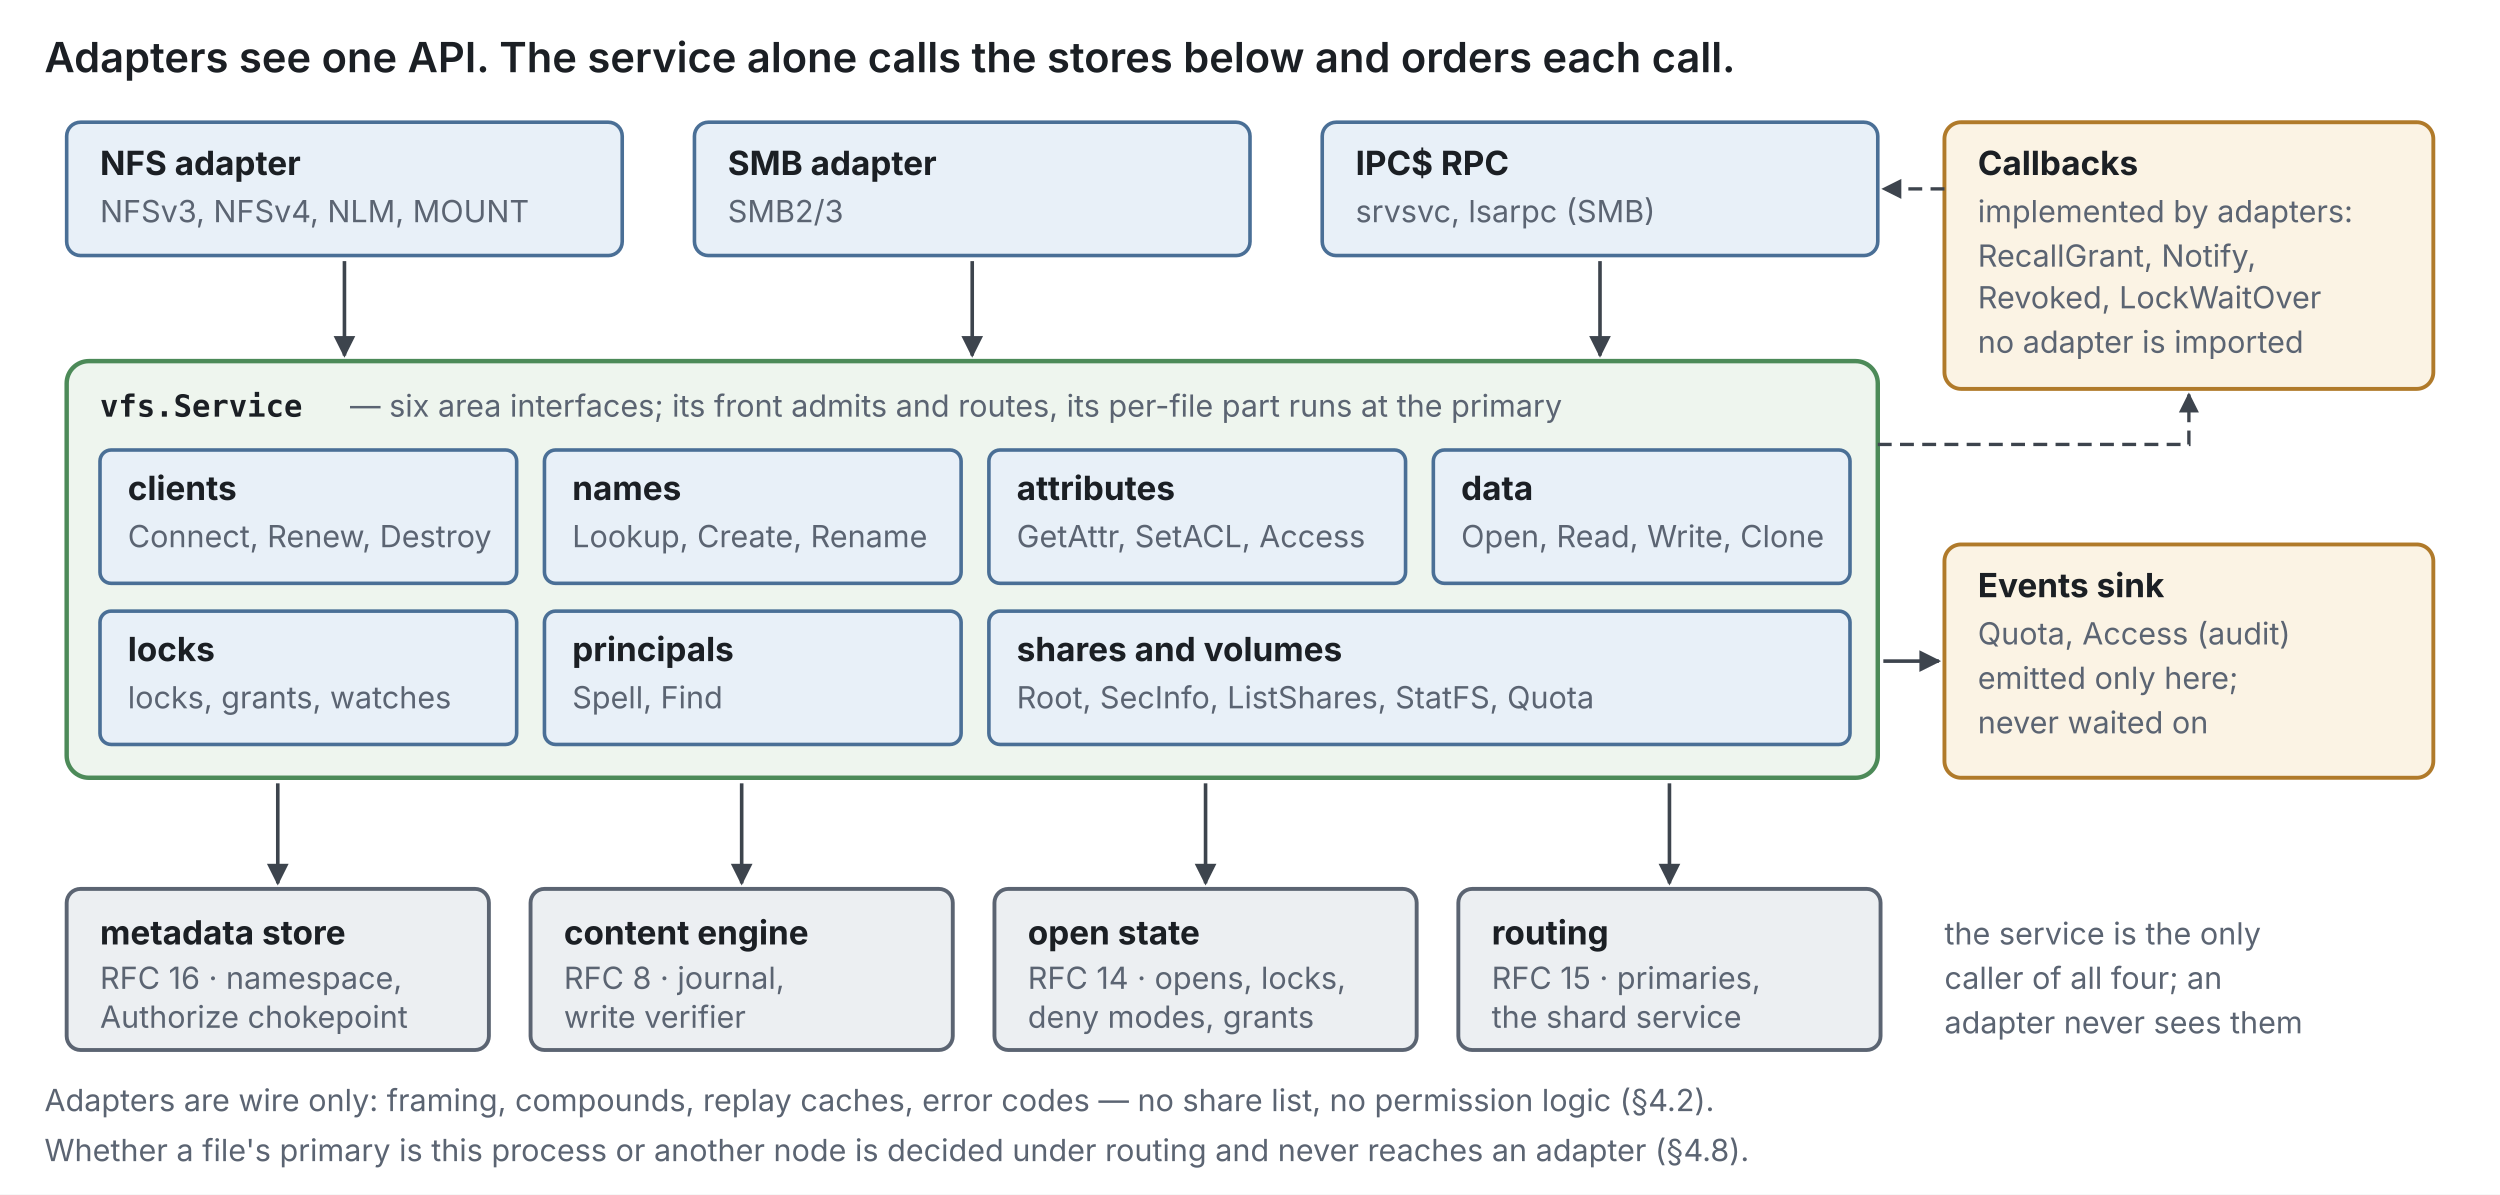
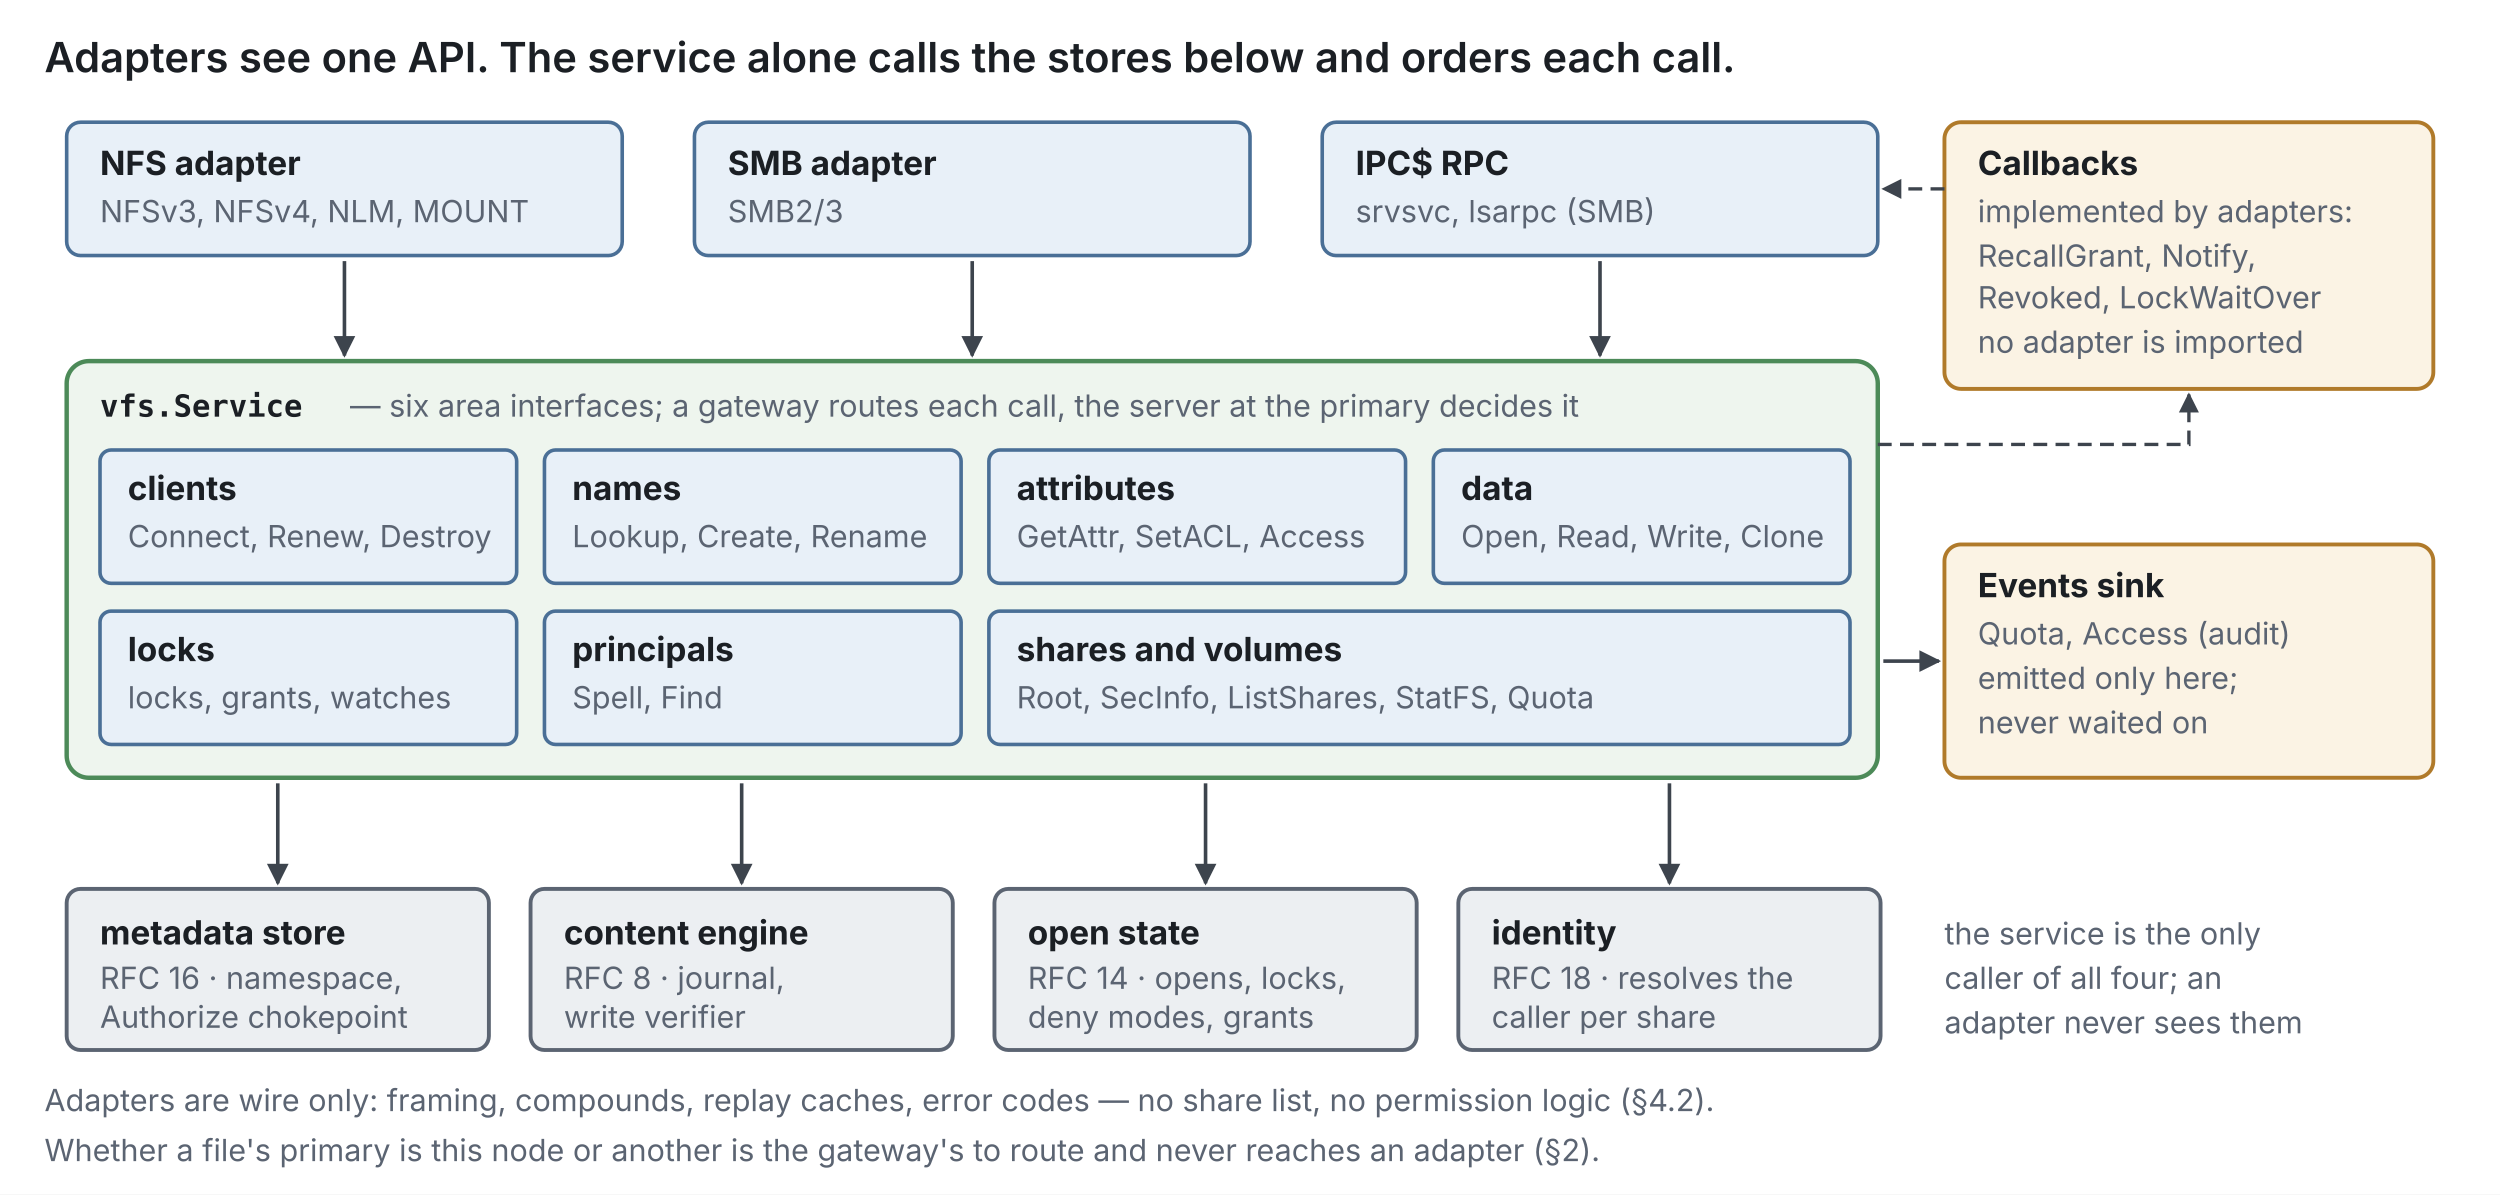
<svg xmlns="http://www.w3.org/2000/svg" viewBox="0 0 900 430" width="900" height="430" font-family="system-ui,-apple-system,Segoe UI,sans-serif">
  <defs>
    <marker id="a" viewBox="0 0 10 10" refX="9" refY="5" markerWidth="6" markerHeight="6" orient="auto-start-reverse">
      <path d="M0,0 L10,5 L0,10 z" fill="#3d444d" />
    </marker>
    <marker id="r" viewBox="0 0 10 10" refX="9" refY="5" markerWidth="6" markerHeight="6" orient="auto-start-reverse">
      <path d="M0,0 L10,5 L0,10 z" fill="#b04a4a" />
    </marker>
    <marker id="g" viewBox="0 0 10 10" refX="9" refY="5" markerWidth="6" markerHeight="6" orient="auto-start-reverse">
      <path d="M0,0 L10,5 L0,10 z" fill="#4c8a58" />
    </marker>
    <style>
      .t{font-size:15px;font-weight:600;fill:#1b1f24}.h{font-size:12px;font-weight:700;fill:#1b1f24}
      .s{font-size:11px;fill:#5b6472}.e{font-size:11px;fill:#b04a4a}.ok{font-size:11px;font-weight:600;fill:#4c8a58}
      .no{font-size:12px;font-weight:700;fill:#b04a4a}
      .m{font-family:ui-monospace,SFMono-Regular,Menlo,monospace;font-size:11px;font-weight:600;fill:#1b1f24}
      .pr{fill:#e8f0f8;stroke:#4a6f96;stroke-width:1.3}
      .sv{fill:#eef5ee;stroke:#4c8a58;stroke-width:1.6}
      .st{fill:#eceff2;stroke:#5b6472;stroke-width:1.4}
      .dr{fill:#fbf3e4;stroke:#b07a2a;stroke-width:1.4}
      .bad{fill:#f8eaea;stroke:#b04a4a;stroke-width:1.3}
      .ln{stroke:#3d444d;stroke-width:1.3;fill:none;marker-end:url(#a)}
      .gl{stroke:#4c8a58;stroke-width:1.8;fill:none;marker-end:url(#g)}
      .ex{stroke:#b04a4a;stroke-width:1.1;fill:none;marker-end:url(#r)}
      .cb{stroke:#3d444d;stroke-width:1.2;fill:none;stroke-dasharray:5 3;marker-end:url(#a)}
      .life{stroke:#9aa3ad;stroke-width:1;stroke-dasharray:3 3}
      .zone{fill:none;stroke:#9aa3ad;stroke-width:1;stroke-dasharray:4 3}
    </style>
  </defs>
  <rect width="900" height="430" fill="#ffffff" />
  <text x="16" y="26" class="t">Adapters see one API. The service alone calls the stores below and orders each call.</text>
  <rect x="24" y="44" width="200" height="48" rx="5" class="pr" />
  <text x="36" y="63" class="h">NFS adapter</text>
  <text x="36" y="80" class="s">NFSv3, NFSv4, NLM, MOUNT</text>
  <rect x="250" y="44" width="200" height="48" rx="5" class="pr" />
  <text x="262" y="63" class="h">SMB adapter</text>
  <text x="262" y="80" class="s">SMB2/3</text>
  <rect x="476" y="44" width="200" height="48" rx="5" class="pr" />
  <text x="488" y="63" class="h">IPC$ RPC</text>
  <text x="488" y="80" class="s">srvsvc, lsarpc (SMB)</text>
  <path d="M124,94 L124,128" class="ln" />
  <path d="M350,94 L350,128" class="ln" />
  <path d="M576,94 L576,128" class="ln" />
  <rect x="24" y="130" width="652" height="150" rx="8" class="sv" />
  <text x="36" y="150" class="m">vfs.Service</text>
-   <text x="126" y="150" class="s">— six area interfaces; its front admits and routes, its per-file part runs at the primary</text>
+   <text x="126" y="150" class="s">— six area interfaces; a gateway routes each call, the server at the primary decides it</text>
  <rect x="36" y="162" width="150" height="48" rx="4" class="pr" />
  <text x="46" y="180" class="h">clients</text>
  <text x="46" y="197" class="s">Connect, Renew, Destroy</text>
  <rect x="196" y="162" width="150" height="48" rx="4" class="pr" />
  <text x="206" y="180" class="h">names</text>
  <text x="206" y="197" class="s">Lookup, Create, Rename</text>
  <rect x="356" y="162" width="150" height="48" rx="4" class="pr" />
  <text x="366" y="180" class="h">attributes</text>
  <text x="366" y="197" class="s">GetAttr, SetACL, Access</text>
  <rect x="516" y="162" width="150" height="48" rx="4" class="pr" />
  <text x="526" y="180" class="h">data</text>
  <text x="526" y="197" class="s">Open, Read, Write, Clone</text>
  <rect x="36" y="220" width="150" height="48" rx="4" class="pr" />
  <text x="46" y="238" class="h">locks</text>
  <text x="46" y="255" class="s">locks, grants, watches</text>
  <rect x="196" y="220" width="150" height="48" rx="4" class="pr" />
  <text x="206" y="238" class="h">principals</text>
  <text x="206" y="255" class="s">Spell, Find</text>
  <rect x="356" y="220" width="310" height="48" rx="4" class="pr" />
  <text x="366" y="238" class="h">shares and volumes</text>
  <text x="366" y="255" class="s">Root, SecInfo, ListShares, StatFS, Quota</text>
  <rect x="700" y="44" width="176" height="96" rx="6" class="dr" />
  <text x="712" y="63" class="h">Callbacks</text>
  <text x="712" y="80" class="s">implemented by adapters:</text>
  <text x="712" y="96" class="s">RecallGrant, Notify,</text>
  <text x="712" y="111" class="s">Revoked, LockWaitOver</text>
  <text x="712" y="127" class="s">no adapter is imported</text>
  <path d="M676,160 L788,160 L788,142" class="cb" />
  <path d="M700,68 L678,68" class="cb" />
  <rect x="700" y="196" width="176" height="84" rx="6" class="dr" />
  <text x="712" y="215" class="h">Events sink</text>
  <text x="712" y="232" class="s">Quota, Access (audit)</text>
  <text x="712" y="248" class="s">emitted only here;</text>
  <text x="712" y="264" class="s">never waited on</text>
  <path d="M678,238 L698,238" class="ln" />
  <path d="M100,282 L100,318" class="ln" />
  <path d="M267,282 L267,318" class="ln" />
  <path d="M434,282 L434,318" class="ln" />
  <path d="M601,282 L601,318" class="ln" />
  <rect x="24" y="320" width="152" height="58" rx="5" class="st" />
  <text x="36" y="340" class="h">metadata store</text>
  <text x="36" y="356" class="s">RFC 16 · namespace,</text>
  <text x="36" y="370" class="s">Authorize chokepoint</text>
  <rect x="191" y="320" width="152" height="58" rx="5" class="st" />
  <text x="203" y="340" class="h">content engine</text>
  <text x="203" y="356" class="s">RFC 8 · journal,</text>
  <text x="203" y="370" class="s">write verifier</text>
  <rect x="358" y="320" width="152" height="58" rx="5" class="st" />
  <text x="370" y="340" class="h">open state</text>
  <text x="370" y="356" class="s">RFC 14 · opens, locks,</text>
  <text x="370" y="370" class="s">deny modes, grants</text>
  <rect x="525" y="320" width="152" height="58" rx="5" class="st" />
-   <text x="537" y="340" class="h">routing</text>
-   <text x="537" y="356" class="s">RFC 15 · primaries,</text>
-   <text x="537" y="370" class="s">the shard service</text>
+   <text x="537" y="340" class="h">identity</text>
+   <text x="537" y="356" class="s">RFC 18 · resolves the</text>
+   <text x="537" y="370" class="s">caller per share</text>
  <text x="700" y="340" class="s">the service is the only</text>
  <text x="700" y="356" class="s">caller of all four; an</text>
  <text x="700" y="372" class="s">adapter never sees them</text>
  <text x="16" y="400" class="s">Adapters are wire only: framing, compounds, replay caches, error codes — no share list, no permission logic (§4.2).</text>
-   <text x="16" y="418" class="s">Whether a file's primary is this process or another node is decided under routing and never reaches an adapter (§4.8).</text>
+   <text x="16" y="418" class="s">Whether a file's primary is this node or another is the gateway's to route and never reaches an adapter (§2).</text>
</svg>
